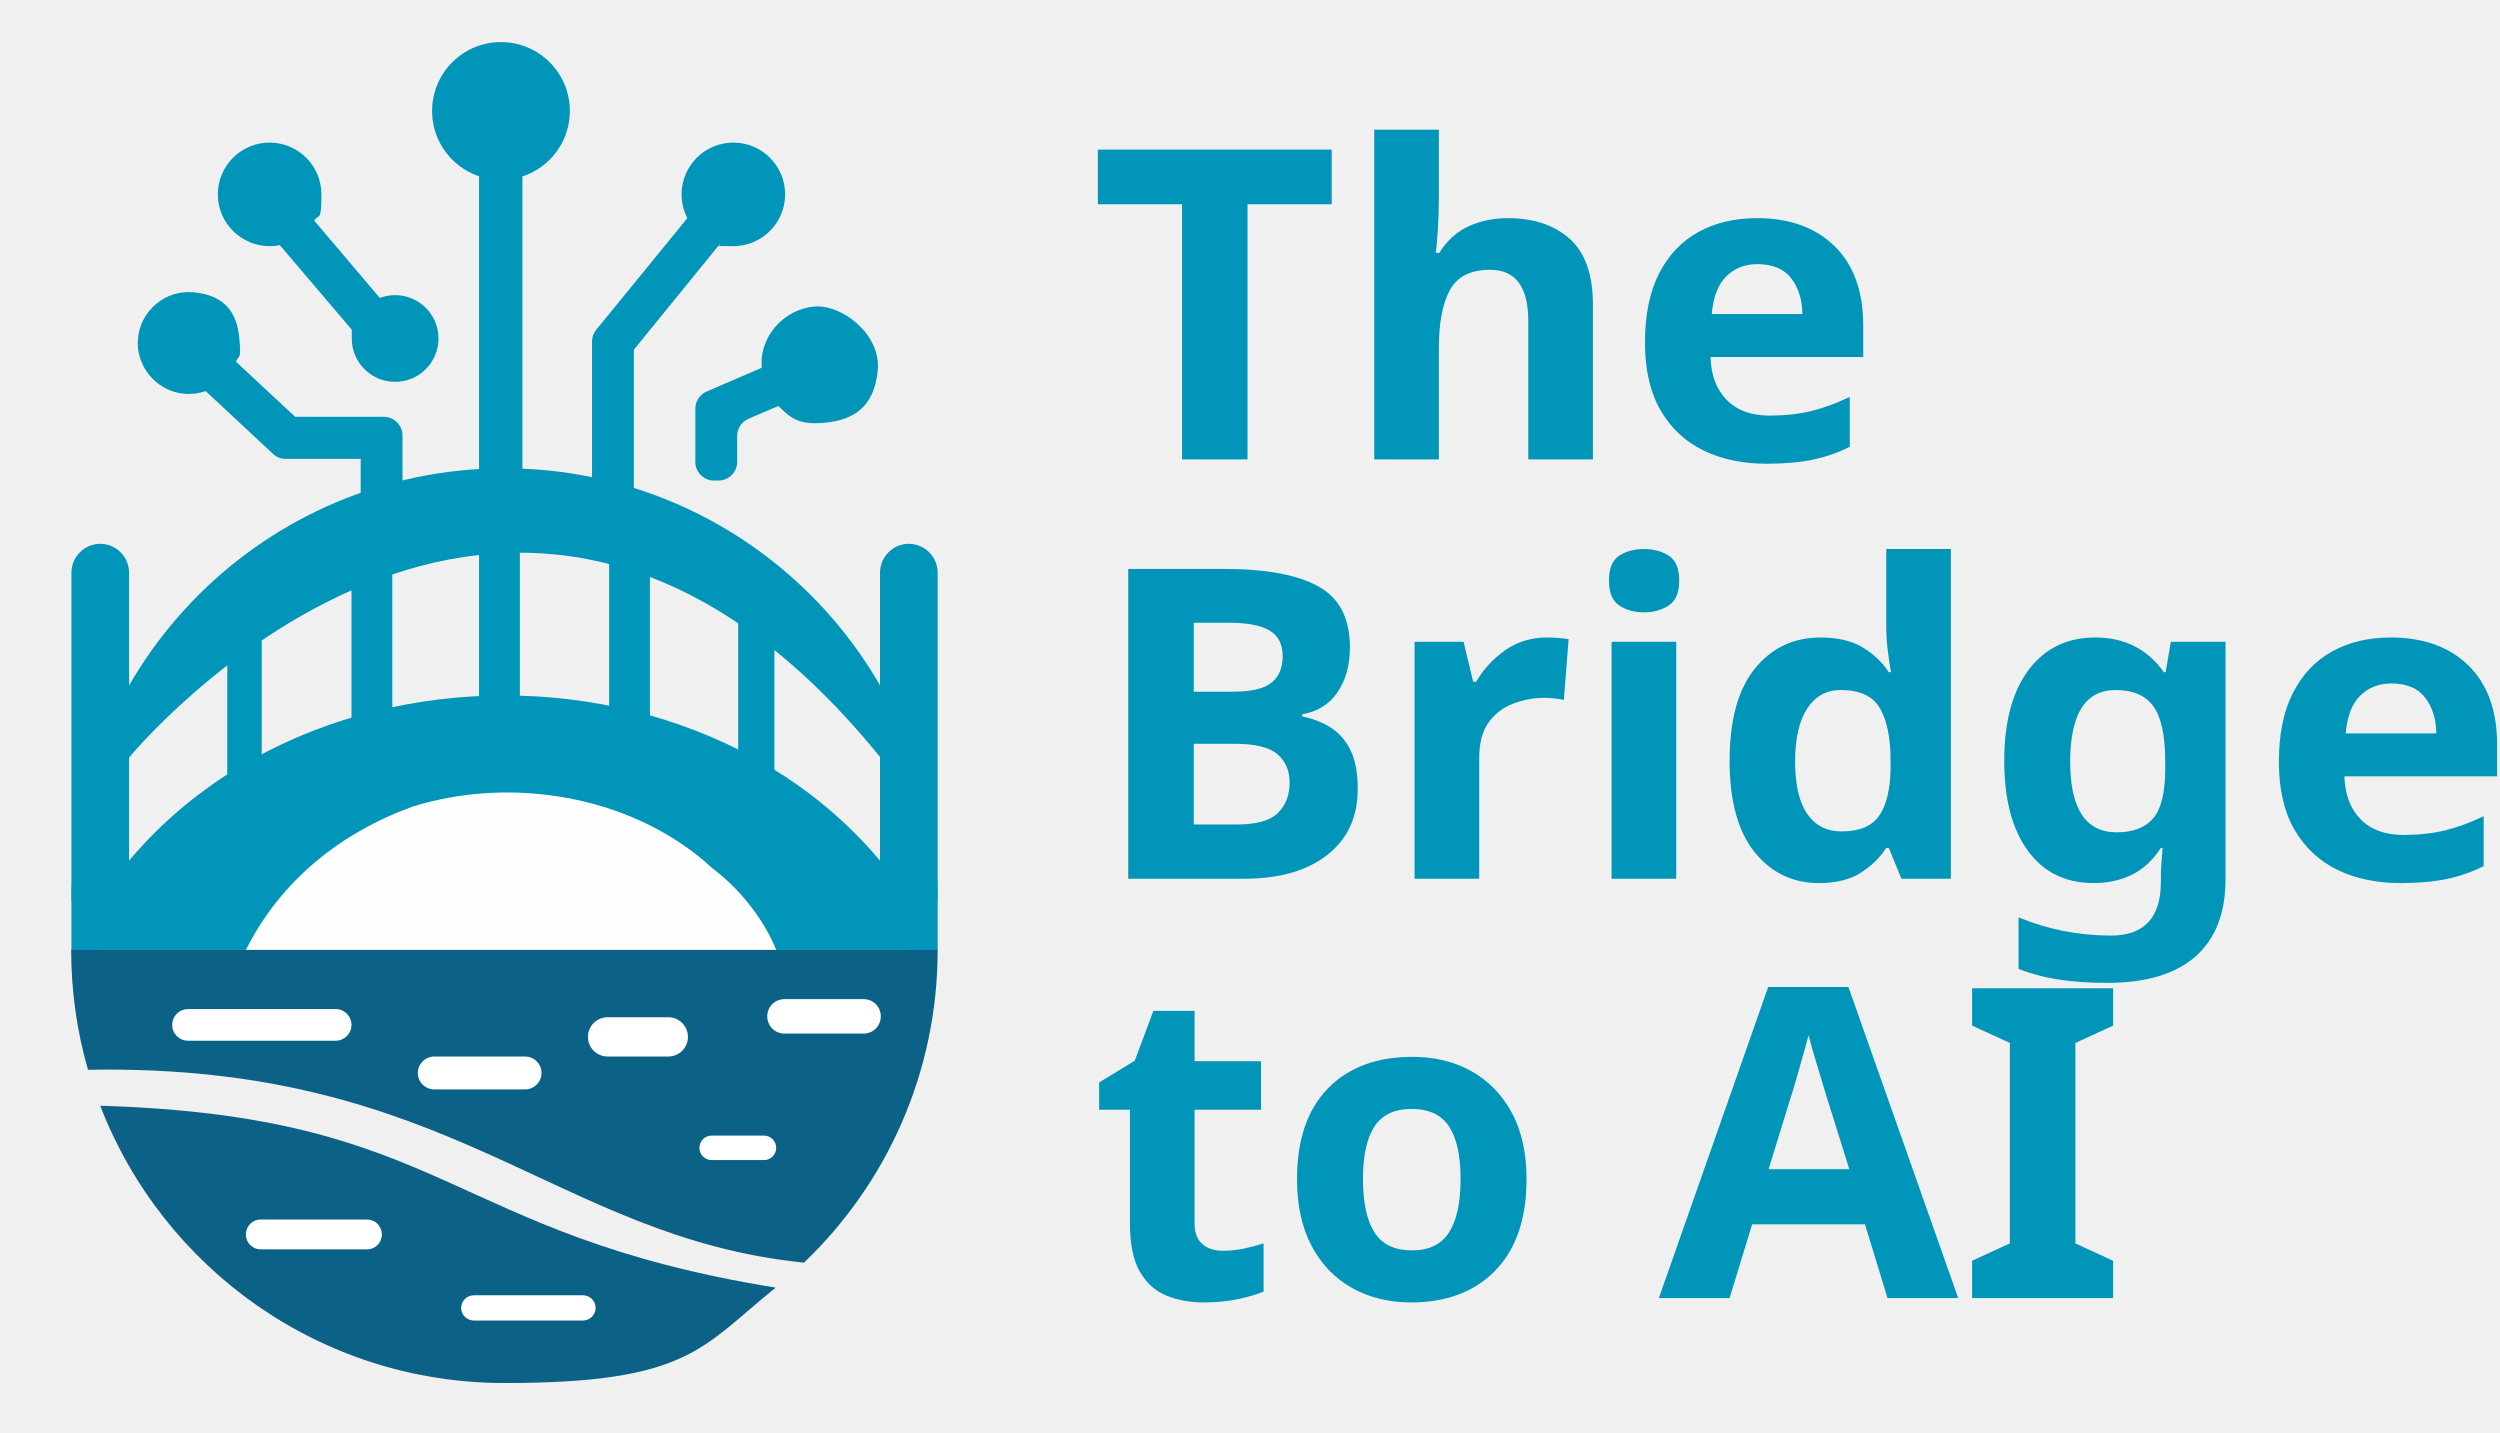
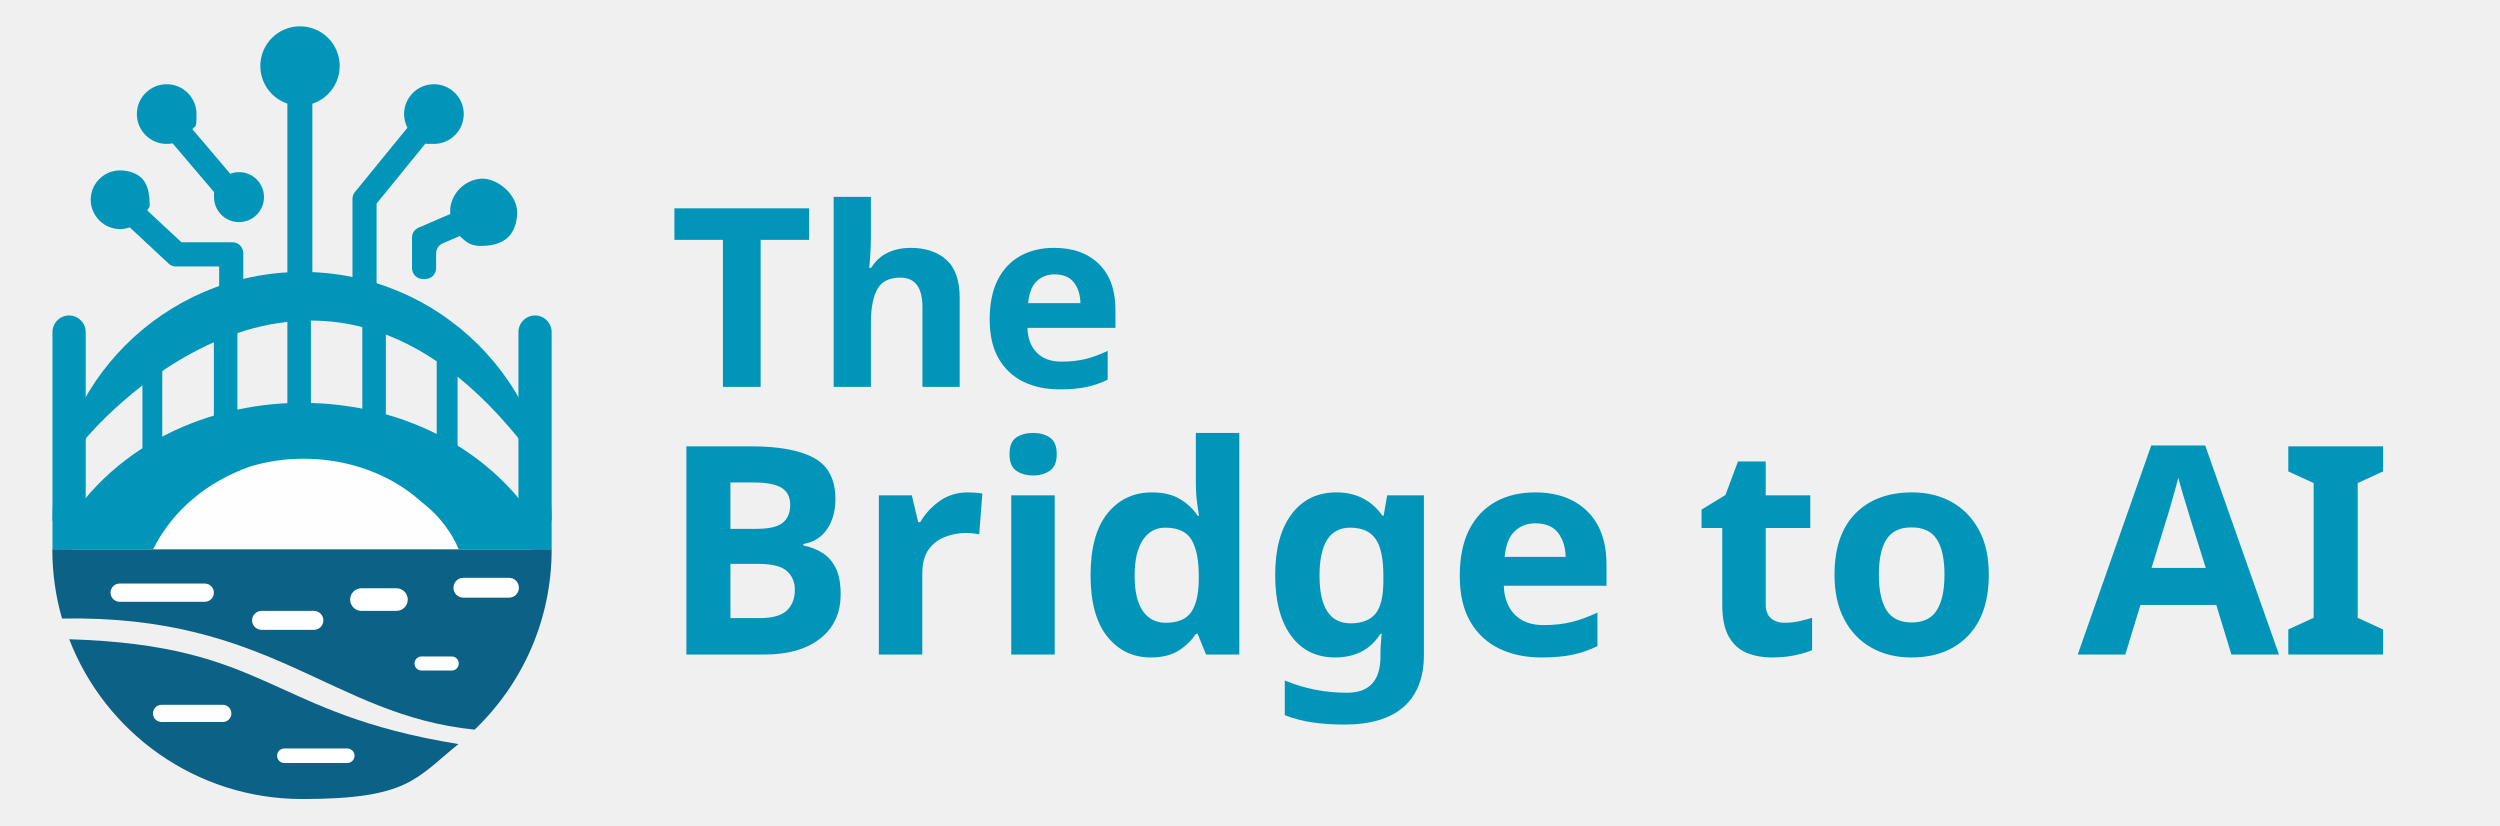
- <svg xmlns="http://www.w3.org/2000/svg" id="Final" version="1.1" viewBox="0 0 980.1 561.5">
+ <svg xmlns="http://www.w3.org/2000/svg" id="Final" version="1.1" viewBox="0 0 1700.8 561.5">
  <defs>
    <style>
      .st0 {
        fill: #b7029d;
      }

-       .st1, .st2 {
+       .st1 {
+         font-size: 198.4px;
+       }
+ 
+       .st1, .st2, .st3 {
        fill: #0196b9;
      }

-       .st2 {
+       .st1, .st3 {
        font-family: Quicksand-Bold, Quicksand;
-         font-size: 170.1px;
        font-weight: 700;
      }

      .st3 {
+         font-size: 170.1px;
+       }
+ 
+       .st4 {
        fill: #0c6186;
      }

-       .st4 {
+       .st5 {
        fill: #fff;
      }

-       .st5 {
+       .st6 {
        fill: #fefefe;
      }
    </style>
  </defs>
-   <text class="st2" transform="translate(427 180.1)">
-     <tspan x="0" y="0">The </tspan>
-     <tspan x="0" y="164.4">Bridge </tspan>
-     <tspan x="0" y="328.8">to AI</tspan>
+   <text class="st1" transform="translate(449.1 445.3)">
+     <tspan x="0" y="0">Bridge to AI</tspan>
  </text>
  <g>
-     <path class="st1" d="M367.6,372.4H28c64.2-133,275.4-133,339.6,0" />
-     <path class="st5" d="M277,338.4c.8.7,1.5,1.3,2.3,2,.6.5,1.3,1,1.9,1.5,9.6,7.6,18.6,19.2,23.1,30.5H96.4c13.6-27.2,37.3-46.1,65.7-56.3,38.4-11.8,84.3-4.3,115,22.3Z" />
-     <path class="st1" d="M39.3,213.2h0c6.2,0,11.3,5.1,11.3,11.3v136.6c0,6.2-5.1,11.3-11.3,11.3h-11.3v-147.9c0-6.2,5.1-11.3,11.3-11.3Z" />
-     <path class="st1" d="M356.3,213.2h0c6.2,0,11.3,5.1,11.3,11.3v147.9h-11.3c-6.2,0-11.3-5.1-11.3-11.3v-136.6c0-6.2,5.1-11.3,11.3-11.3Z" />
-     <path class="st0" d="M345.3,353.4" />
-     <path class="st1" d="M367.6,353.4c0-93.8-76-169.8-169.8-169.8S28,259.7,28,353.4l22.6-56.4s148.2-180.7,294.6,0" />
-     <rect class="st1" x="89.1" y="241.2" width="13.5" height="81.4" />
-     <rect class="st1" x="137.8" y="219.6" width="16" height="83.9" />
-     <rect class="st1" x="187.8" y="209.3" width="16" height="76.2" />
-     <rect class="st1" x="238.8" y="211.4" width="16" height="81" />
-     <rect class="st1" x="289.4" y="232.3" width="14.2" height="78.5" />
-     <path class="st3" d="M367.6,372.4c0,48.2-20.1,91.7-52.4,122.6-98-9.9-138-78.2-280.7-75.6-4.3-14.9-6.6-30.7-6.6-47" />
-     <path class="st3" d="M304.1,504.8c-129.5-20.9-128-67.2-264.8-71.3,24.5,63.6,86.2,108.7,158.5,108.7s77.2-14,106.3-37.4" />
-     <rect class="st4" x="230.5" y="398.8" width="39.2" height="15.4" rx="7.7" ry="7.7" />
-     <rect class="st4" x="274.2" y="445.2" width="30.1" height="9.6" rx="4.8" ry="4.8" />
-     <rect class="st4" x="300.8" y="391.7" width="44.5" height="13.5" rx="6.7" ry="6.7" />
-     <rect class="st4" x="67.5" y="395.6" width="70.3" height="12.4" rx="6.2" ry="6.2" />
-     <rect class="st4" x="163.8" y="414.2" width="48.5" height="12.9" rx="6.5" ry="6.5" />
-     <rect class="st4" x="96.4" y="478.1" width="53.3" height="11.7" rx="5.8" ry="5.8" />
-     <rect class="st4" x="180.8" y="507.8" width="52.7" height="9.9" rx="5" ry="5" />
-     <path class="st1" d="M138.2,129.6l-28.5-33.5h0c-1.3.3-2.6.4-4,.4-11.2,0-20.3-9.1-20.3-20.3s9.1-20.3,20.3-20.3,20.3,9.1,20.3,20.3-1,7.3-2.8,10.3l25.7,30.3h0c1.9-.7,3.9-1.1,6-1.1,9.4,0,17,7.6,17,17s-7.6,17-17,17-17-7.6-17-17,0-2.1.3-3.1h0Z" />
-     <rect class="st1" x="187.8" y="65.9" width="17" height="135.9" />
-     <path class="st1" d="M141.2,179.9h-29.3c-1.8,0-3.6-.7-4.9-2l-26.4-24.6h0c-2.8,1-5.8,1.4-9,1-9.2-1.1-16.5-8.6-17.5-17.8-1.2-12.6,9.3-23.1,21.9-21.9s16.9,8.5,17.8,17.8-.2,6.5-1.3,9.4h0s23.2,21.6,23.2,21.6h0s25.6,0,25.6,0h0c0,0,9.1,0,9.1,0,4.1,0,7.4,3.3,7.4,7.4v32.7h-16.4v-23.7h0Z" />
-     <circle class="st1" cx="196.4" cy="43.5" r="27" />
-     <path class="st1" d="M305.3,159.1l-11.9,5.1c-2.7,1.2-4.4,3.8-4.4,6.8v10.1c0,4-3.3,7.3-7.3,7.3h-1.8c-4,0-7.3-3.3-7.3-7.3v-20.9c0-2.9,1.7-5.5,4.4-6.7l21.6-9.3h0c0-1.2,0-2.5,0-3.7,1.1-10.6,9.7-19.2,20.4-20.3s26.5,10.6,25.1,25.1-9.7,19.3-20.4,20.4-13.8-1.9-18.5-6.5Z" />
-     <path class="st1" d="M269.4,85.4c-1.4-2.8-2.2-5.9-2.2-9.2,0-11.2,9.1-20.3,20.3-20.3s20.3,9.1,20.3,20.3-9.1,20.3-20.3,20.3-3.6-.2-5.4-.7h0s-33.6,41.3-33.6,41.3h0s0,57.2,0,57.2h-16.4v-60.4c0-1.7.6-3.3,1.6-4.6l4.2-5.1,31.5-38.6h0Z" />
+     <path class="st2" d="M375.3,373.8H35.7c64.2-133,275.4-133,339.6,0" />
+     <path class="st6" d="M284.8,339.8c.8.7,1.5,1.3,2.3,2,.6.5,1.3,1,1.9,1.5,9.6,7.6,18.6,19.2,23.1,30.5H104.1c13.6-27.2,37.3-46.1,65.7-56.3,38.4-11.8,84.3-4.3,115,22.3Z" />
+     <path class="st2" d="M47,214.6h0c6.2,0,11.3,5.1,11.3,11.3v136.6c0,6.2-5.1,11.3-11.3,11.3h-11.3v-147.9c0-6.2,5.1-11.3,11.3-11.3Z" />
+     <path class="st2" d="M364,214.6h0c6.2,0,11.3,5.1,11.3,11.3v147.9h-11.3c-6.2,0-11.3-5.1-11.3-11.3v-136.6c0-6.2,5.1-11.3,11.3-11.3Z" />
+     <path class="st0" d="M353,354.8" />
+     <path class="st2" d="M375.3,354.8c0-93.8-76-169.8-169.8-169.8S35.7,261.1,35.7,354.8l22.6-56.4s148.2-180.7,294.6,0" />
+     <rect class="st2" x="96.9" y="242.6" width="13.5" height="81.4" />
+     <rect class="st2" x="145.5" y="221" width="16" height="83.9" />
+     <rect class="st2" x="195.5" y="210.7" width="16" height="76.2" />
+     <rect class="st2" x="246.5" y="212.8" width="16" height="81" />
+     <rect class="st2" x="297.1" y="233.7" width="14.2" height="78.5" />
+     <path class="st4" d="M375.3,373.8c0,48.2-20.1,91.7-52.4,122.6-98-9.9-138-78.2-280.7-75.6-4.3-14.9-6.6-30.7-6.6-47" />
+     <path class="st4" d="M311.9,506.2c-129.5-20.9-128-67.2-264.8-71.3,24.5,63.6,86.2,108.7,158.5,108.7s77.2-14,106.3-37.4" />
+     <rect class="st5" x="238.2" y="400.2" width="39.2" height="15.4" rx="7.7" ry="7.7" />
+     <rect class="st5" x="282" y="446.6" width="30.1" height="9.6" rx="4.8" ry="4.8" />
+     <rect class="st5" x="308.5" y="393.1" width="44.5" height="13.5" rx="6.7" ry="6.7" />
+     <rect class="st5" x="75.2" y="397" width="70.3" height="12.4" rx="6.2" ry="6.2" />
+     <rect class="st5" x="171.5" y="415.6" width="48.5" height="12.9" rx="6.5" ry="6.5" />
+     <rect class="st5" x="104.1" y="479.5" width="53.3" height="11.7" rx="5.8" ry="5.8" />
+     <rect class="st5" x="188.5" y="509.2" width="52.7" height="9.9" rx="5" ry="5" />
+     <path class="st2" d="M145.9,131l-28.5-33.5h0c-1.3.3-2.6.4-4,.4-11.2,0-20.3-9.1-20.3-20.3s9.1-20.3,20.3-20.3,20.3,9.1,20.3,20.3-1,7.3-2.8,10.3l25.7,30.3h0c1.9-.7,3.9-1.1,6-1.1,9.4,0,17,7.6,17,17s-7.6,17-17,17-17-7.6-17-17,0-2.1.3-3.1h0Z" />
+     <rect class="st2" x="195.5" y="67.3" width="17" height="135.9" />
+     <path class="st2" d="M148.9,181.3h-29.3c-1.8,0-3.6-.7-4.9-2l-26.4-24.6h0c-2.8,1-5.8,1.4-9,1-9.2-1.1-16.5-8.6-17.5-17.8-1.2-12.6,9.3-23.1,21.9-21.9s16.9,8.5,17.8,17.8-.2,6.5-1.3,9.4h0s23.2,21.6,23.2,21.6h0s25.6,0,25.6,0h0c0,0,9.1,0,9.1,0,4.1,0,7.4,3.3,7.4,7.4v32.7h-16.4v-23.7h0Z" />
+     <circle class="st2" cx="204.1" cy="44.9" r="27" />
+     <path class="st2" d="M313,160.5l-11.9,5.1c-2.7,1.2-4.4,3.8-4.4,6.8v10.1c0,4-3.3,7.3-7.3,7.3h-1.8c-4,0-7.3-3.3-7.3-7.3v-20.9c0-2.9,1.7-5.5,4.4-6.7l21.6-9.3h0c0-1.2,0-2.5,0-3.7,1.1-10.6,9.7-19.2,20.4-20.3s26.5,10.6,25.1,25.1-9.7,19.3-20.4,20.4-13.8-1.9-18.5-6.5Z" />
+     <path class="st2" d="M277.1,86.8c-1.4-2.8-2.2-5.9-2.2-9.2,0-11.2,9.1-20.3,20.3-20.3s20.3,9.1,20.3,20.3-9.1,20.3-20.3,20.3-3.6-.2-5.4-.7h0s-33.6,41.3-33.6,41.3h0s0,57.2,0,57.2h-16.4v-60.4c0-1.7.6-3.3,1.6-4.6l4.2-5.1,31.5-38.6h0Z" />
  </g>
+   <text class="st3" transform="translate(455.4 263.2)">
+     <tspan x="0" y="0">The</tspan>
+   </text>
</svg>
